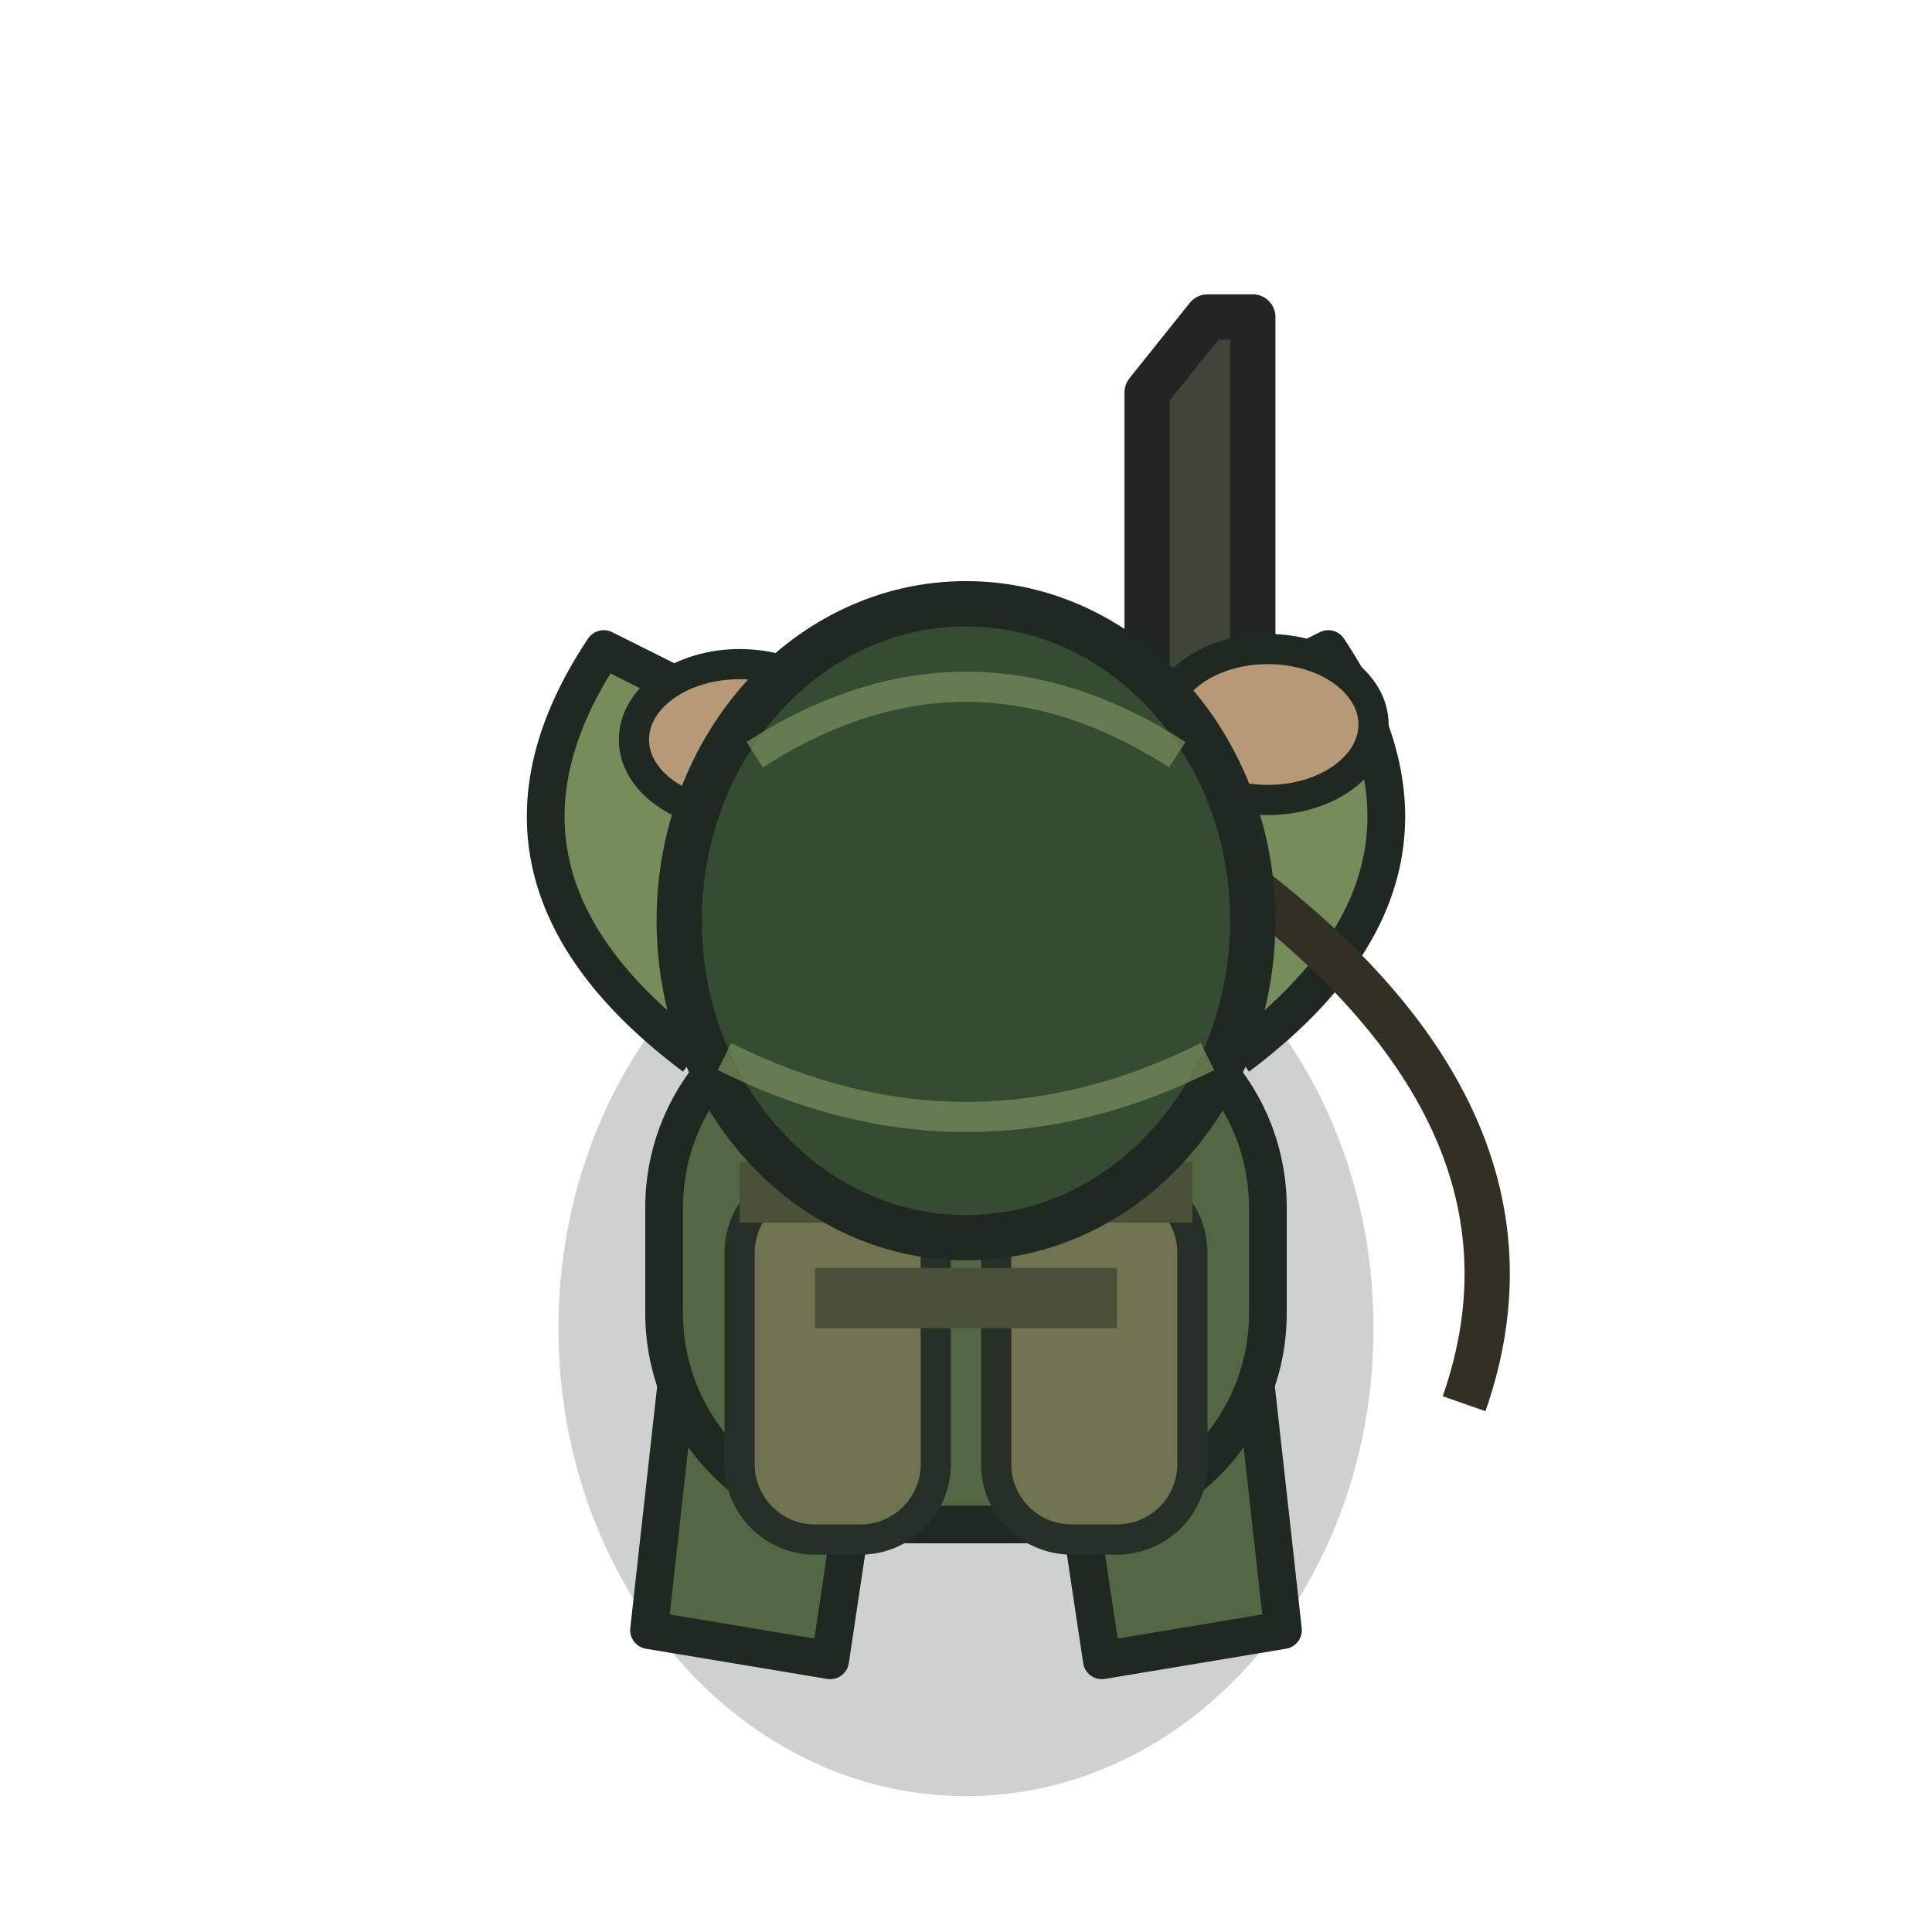
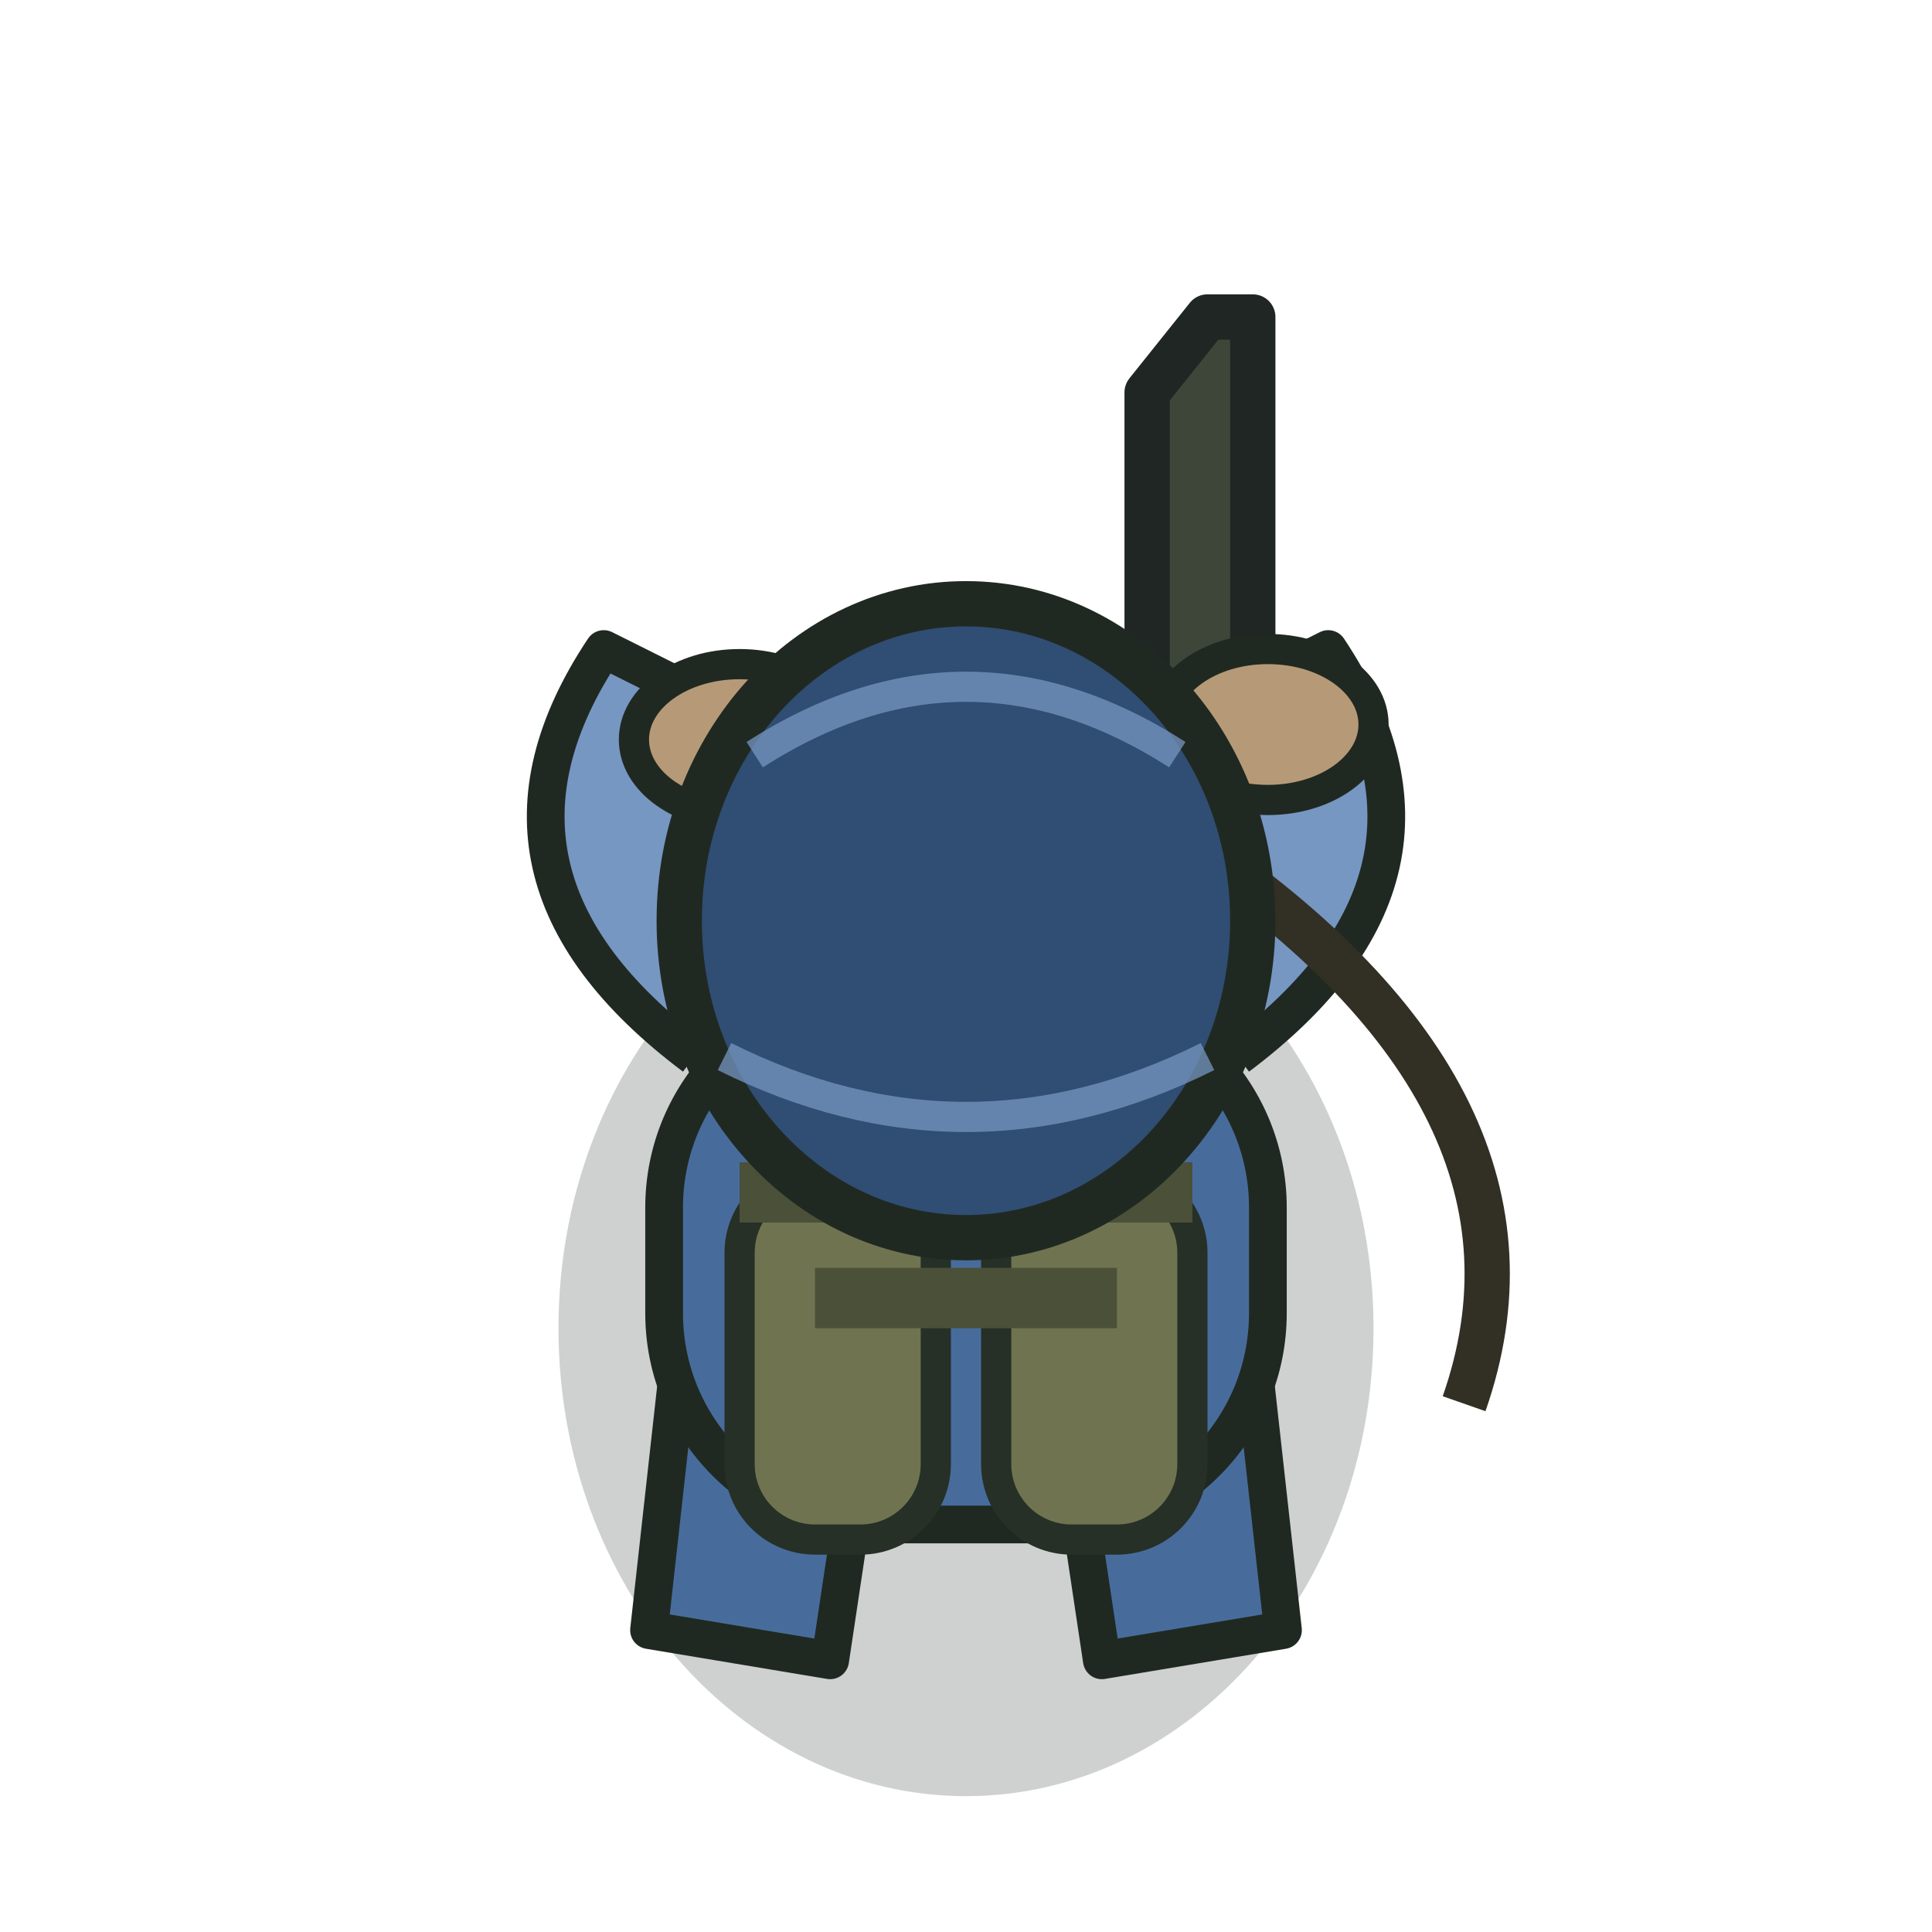
<svg xmlns="http://www.w3.org/2000/svg" width="128" height="128" viewBox="0 0 128 128">
  <g transform="translate(64 70)" stroke-linejoin="round">
    <ellipse cy="18" rx="27" ry="31" fill="#111a16" opacity=".2" />
-     <g fill="#526844" stroke="#202921" stroke-width="2.5">
+     <g fill="#476c9c" stroke="#202921" stroke-width="2.5">
      <path d="M-19 20L-21 38-9 40-6 20M6 20L9 40 21 38 19 20" />
      <rect x="-20" y="-4" width="40" height="35" rx="14" />
-       <path d="M-18 0Q-34-12-24-27L-10-20M18 0Q34-12 24-27L10-20" fill="#758c5b" />
+       <path d="M-18 0Q-34-12-24-27L-10-20M18 0Q34-12 24-27L10-20" fill="#7697c2" />
    </g>
    <g fill="#6f7350" stroke="#263027" stroke-width="2">
      <rect x="-15" y="8" width="13" height="24" rx="5" />
      <rect x="2" y="8" width="13" height="24" rx="5" />
    </g>
    <path d="M-15 9H15M-10 16H10" stroke="#4b5038" stroke-width="4" />
    <g transform="translate(15 -7)">
      <path d="M-3-9V-37L1-42H4V-14" fill="#3d4639" stroke="#202623" stroke-width="3" />
      <path d="M0-7Q25 10 18 30" fill="none" stroke="#322f24" stroke-width="3" />
    </g>
    <g fill="#b69a78" stroke="#202921" stroke-width="2">
      <ellipse cx="-15" cy="-21" rx="7" ry="5" />
      <ellipse cx="20" cy="-22" rx="7" ry="5" />
    </g>
-     <ellipse cy="-9" rx="19" ry="21" fill="#354c32" stroke="#202921" stroke-width="3" />
-     <path d="M-14-20Q0-29 14-20M-16 0Q0 8 16 0" fill="none" stroke="#758c5b" stroke-width="2" opacity=".75" />
+     <ellipse cy="-9" rx="19" ry="21" fill="#304d73" stroke="#202921" stroke-width="3" />
+     <path d="M-14-20Q0-29 14-20M-16 0Q0 8 16 0" fill="none" stroke="#7697c2" stroke-width="2" opacity=".75" />
  </g>
</svg>
